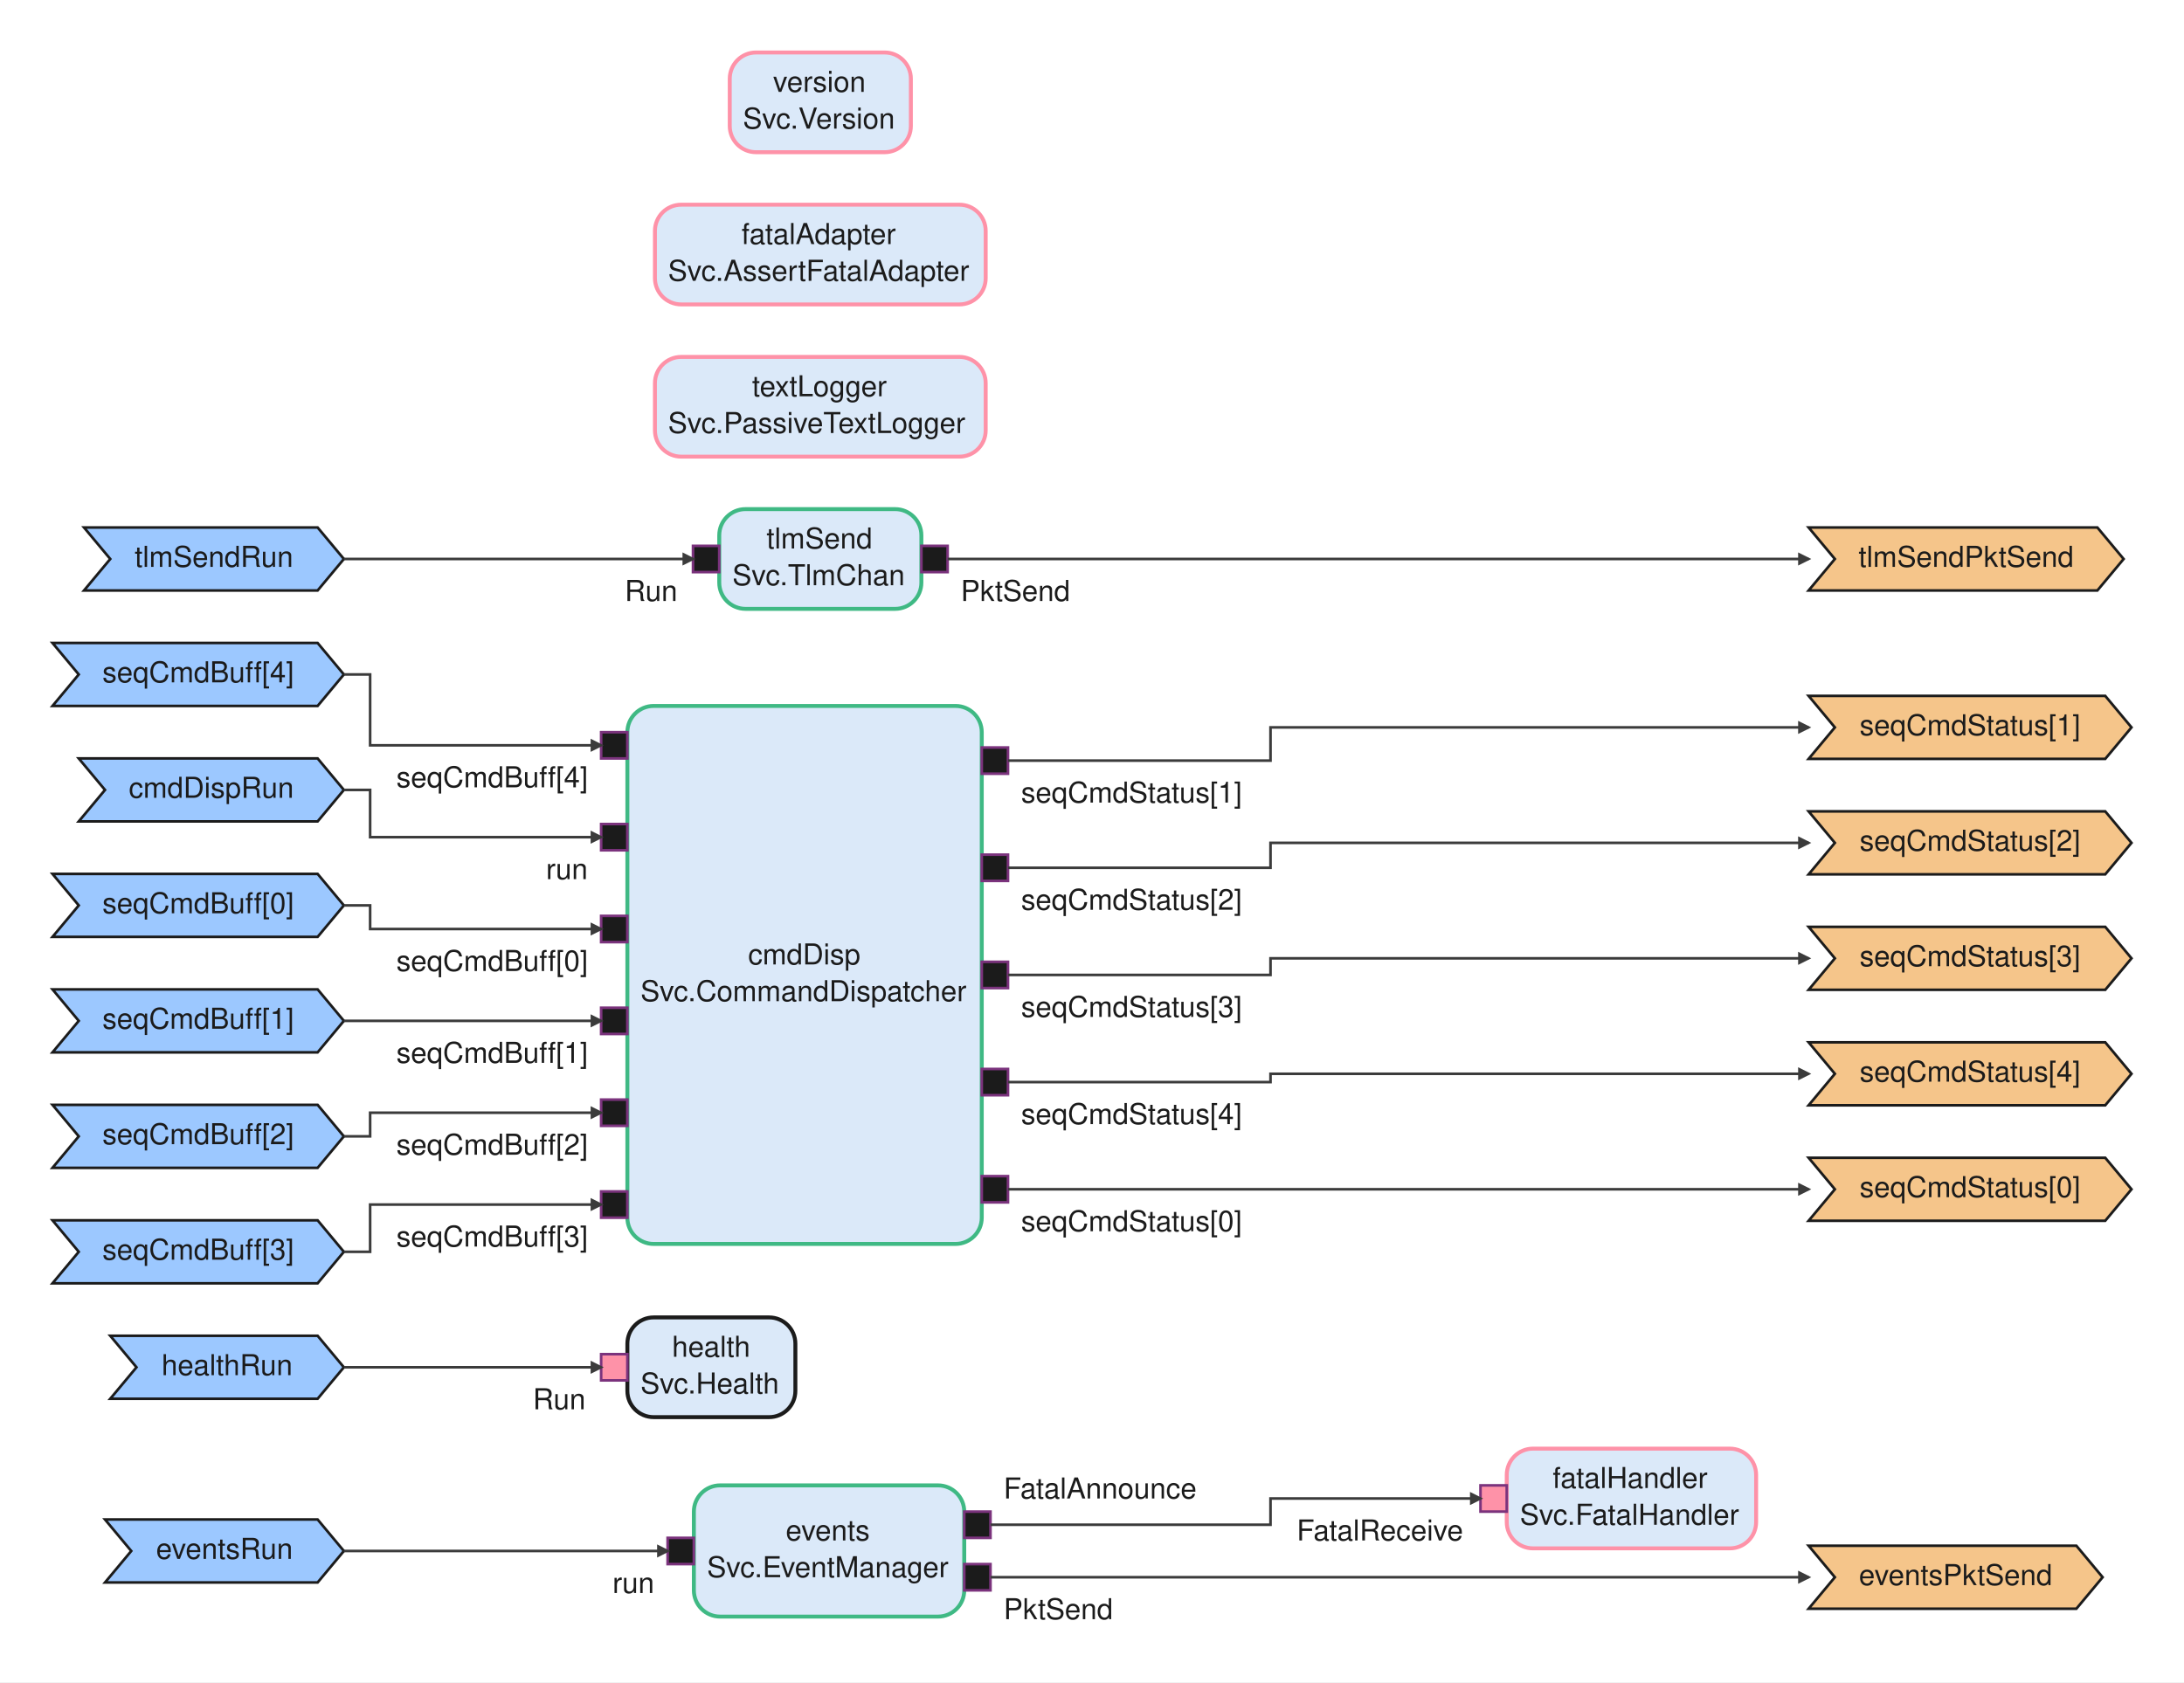
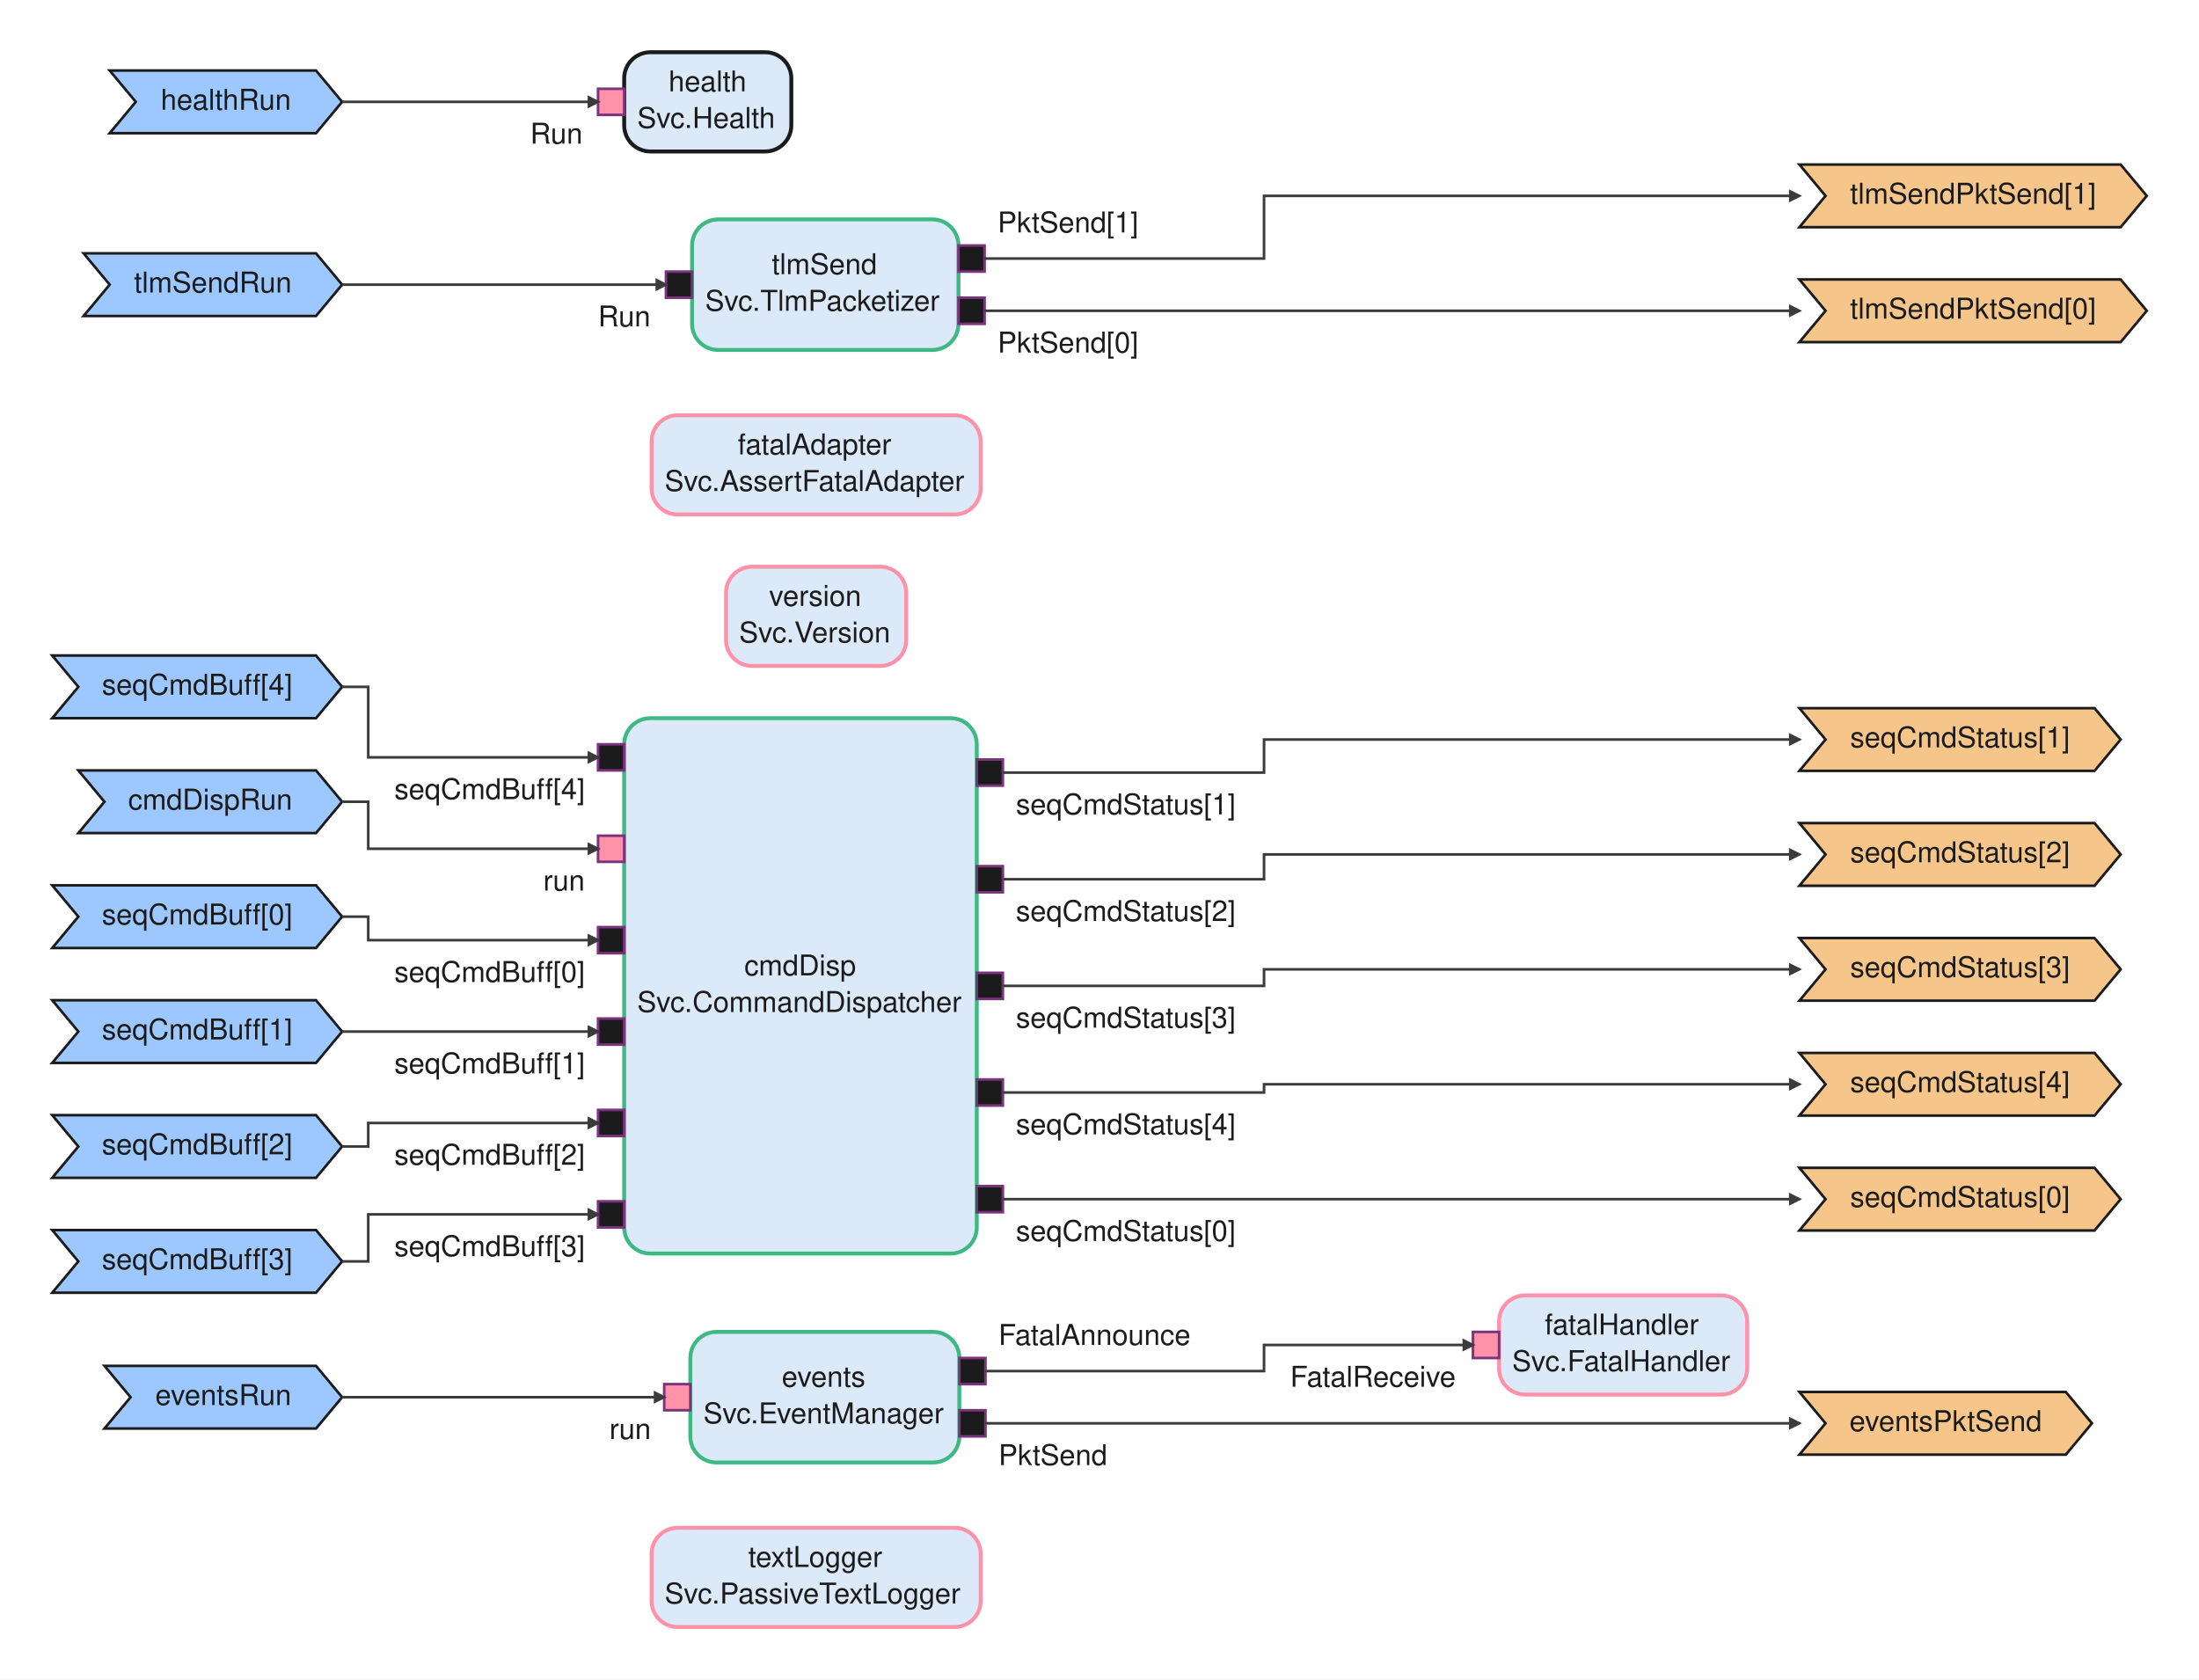
- <svg xmlns="http://www.w3.org/2000/svg" width="832" height="641" viewBox="-8 -8 832 641">
+ <svg xmlns="http://www.w3.org/2000/svg" width="842" height="643" viewBox="-8 -8 842 643">
  <style>
    text { font-family: Helvetica, Arial, sans-serif; font-size: 11px; font-weight: normal; }
    .sprotty-node { fill: #dbe9f9; stroke: #1b1b1b; stroke-width: 1.5; }
    .sprotty-label { fill: #1b1b1b; stroke: none; }
    .node-label { fill: #1b1b1b; }
    .sprotty-port { fill: #1b1b1b; stroke: #7b337d; stroke-width: 1; }
    .sprotty-edge { fill: none; stroke: #3b3b3b; }
    .sprotty-edge-arrow { fill: #3b3b3b; stroke-width: 0; }
    .component-active { stroke: #3FB984; }
    .component-passive { stroke: #fe92a8; }
    .topology-node { fill: #f1f1f1; stroke: #1b1b1b; stroke-dasharray: 8 4; }
    .boundary-port { stroke: #1b1b1b; stroke-width: 1; }
    .boundary-input { fill: #9cc8ff; }
    .boundary-output { fill: #f5c58a; }
    .sprotty-edge path.edge-implicit { stroke-dasharray: 5 4; opacity: 0.85; }
    .sprotty-edge path.edge-bus { stroke-width: 3px; }
    .sprotty-edge path.edge-bus.edge-implicit { stroke-dasharray: 8 5; }
    .sprotty-edge .edge-bus-slash { stroke-width: 1.5px; }
    .port-sync { fill: #fe92a8; }
    .port-guarded { fill: #FDD35C; }
    </style>
  <defs>
    <marker id="arrow" viewBox="0 0 10 10" refX="8" refY="5" markerWidth="5" markerHeight="5" orient="auto-start-reverse" class="sprotty-edge-arrow">
      <path d="M 0 0 L 10 5 L 0 10 z" />
    </marker>
  </defs>
-   <rect x="-8" y="-8" width="832" height="641" fill="#ffffff" />
-   <g id="CdhCore.cmdDisp" transform="translate(231,261)">
+   <rect x="-8" y="-8" width="842" height="643" fill="#ffffff" />
+   <g id="CdhCore.cmdDisp" transform="translate(231,267)">
    <rect class="sprotty-node task component-active" width="135" height="205" rx="10" />
    <text class="sprotty-label node-label" x="46" y="98.50">cmdDisp</text>
    <text class="sprotty-label node-label" x="5" y="112.50">Svc.CommandDispatcher</text>
    <g id="CdhCore.cmdDisp.run.0" transform="translate(-10,45)">
-       <rect class="sprotty-port port-async" width="10" height="10" />
+       <rect class="sprotty-port port-sync" width="10" height="10" />
      <text class="sprotty-label" x="-21" y="21">run</text>
    </g>
    <g id="CdhCore.cmdDisp.seqCmdBuff.0" transform="translate(-10,80)">
      <rect class="sprotty-port port-async" width="10" height="10" />
      <text class="sprotty-label" x="-78" y="21">seqCmdBuff[0]</text>
    </g>
    <g id="CdhCore.cmdDisp.seqCmdBuff.1" transform="translate(-10,115)">
      <rect class="sprotty-port port-async" width="10" height="10" />
      <text class="sprotty-label" x="-78" y="21">seqCmdBuff[1]</text>
    </g>
    <g id="CdhCore.cmdDisp.seqCmdBuff.2" transform="translate(-10,150)">
      <rect class="sprotty-port port-async" width="10" height="10" />
      <text class="sprotty-label" x="-78" y="21">seqCmdBuff[2]</text>
    </g>
    <g id="CdhCore.cmdDisp.seqCmdBuff.3" transform="translate(-10,185)">
      <rect class="sprotty-port port-async" width="10" height="10" />
      <text class="sprotty-label" x="-78" y="21">seqCmdBuff[3]</text>
    </g>
    <g id="CdhCore.cmdDisp.seqCmdBuff.4" transform="translate(-10,10)">
      <rect class="sprotty-port port-async" width="10" height="10" />
      <text class="sprotty-label" x="-78" y="21">seqCmdBuff[4]</text>
    </g>
    <g id="CdhCore.cmdDisp.seqCmdStatus.0" transform="translate(135,179.17)">
      <rect class="sprotty-port" width="10" height="10" />
      <text class="sprotty-label" x="15" y="21">seqCmdStatus[0]</text>
    </g>
    <g id="CdhCore.cmdDisp.seqCmdStatus.1" transform="translate(135,15.83)">
      <rect class="sprotty-port" width="10" height="10" />
      <text class="sprotty-label" x="15" y="21">seqCmdStatus[1]</text>
    </g>
    <g id="CdhCore.cmdDisp.seqCmdStatus.2" transform="translate(135,56.67)">
      <rect class="sprotty-port" width="10" height="10" />
      <text class="sprotty-label" x="15" y="21">seqCmdStatus[2]</text>
    </g>
    <g id="CdhCore.cmdDisp.seqCmdStatus.3" transform="translate(135,97.50)">
      <rect class="sprotty-port" width="10" height="10" />
      <text class="sprotty-label" x="15" y="21">seqCmdStatus[3]</text>
    </g>
    <g id="CdhCore.cmdDisp.seqCmdStatus.4" transform="translate(135,138.33)">
      <rect class="sprotty-port" width="10" height="10" />
      <text class="sprotty-label" x="15" y="21">seqCmdStatus[4]</text>
    </g>
  </g>
-   <g id="CdhCore.events" transform="translate(256.33,558)">
+   <g id="CdhCore.events" transform="translate(256.33,502)">
    <rect class="sprotty-node task component-active" width="103" height="50" rx="10" />
    <text class="sprotty-label node-label" x="35" y="21">events</text>
    <text class="sprotty-label node-label" x="5" y="35">Svc.EventManager</text>
    <g id="CdhCore.events.FatalAnnounce.0" transform="translate(103,10)">
      <rect class="sprotty-port" width="10" height="10" />
      <text class="sprotty-label" x="15" y="-5">FatalAnnounce</text>
    </g>
    <g id="CdhCore.events.PktSend.0" transform="translate(103,30)">
      <rect class="sprotty-port" width="10" height="10" />
      <text class="sprotty-label" x="15" y="21">PktSend</text>
    </g>
    <g id="CdhCore.events.run.0" transform="translate(-10,20)">
-       <rect class="sprotty-port port-async" width="10" height="10" />
+       <rect class="sprotty-port port-sync" width="10" height="10" />
      <text class="sprotty-label" x="-21" y="21">run</text>
    </g>
  </g>
-   <g id="CdhCore.fatalAdapter" transform="translate(241.50,70)">
+   <g id="CdhCore.fatalAdapter" transform="translate(241.50,151)">
    <rect class="sprotty-node task component-passive" width="126" height="38" rx="10" />
    <text class="sprotty-label node-label" x="33" y="15">fatalAdapter</text>
    <text class="sprotty-label node-label" x="5" y="29">Svc.AssertFatalAdapter</text>
  </g>
-   <g id="CdhCore.fatalHandler" transform="translate(566,544)">
+   <g id="CdhCore.fatalHandler" transform="translate(566,488)">
    <rect class="sprotty-node task component-passive" width="95" height="38" rx="10" />
    <text class="sprotty-label node-label" x="17.50" y="15">fatalHandler</text>
    <text class="sprotty-label node-label" x="5" y="29">Svc.FatalHandler</text>
    <g id="CdhCore.fatalHandler.FatalReceive.0" transform="translate(-10,14)">
      <rect class="sprotty-port port-sync" width="10" height="10" />
      <text class="sprotty-label" x="-70" y="21">FatalReceive</text>
    </g>
  </g>
-   <g id="CdhCore.health" transform="translate(231,494)">
+   <g id="CdhCore.health" transform="translate(231,12)">
    <rect class="sprotty-node task component-queued" width="64" height="38" rx="10" />
    <text class="sprotty-label node-label" x="17" y="15">health</text>
    <text class="sprotty-label node-label" x="5" y="29">Svc.Health</text>
    <g id="CdhCore.health.Run.0" transform="translate(-10,14)">
      <rect class="sprotty-port port-sync" width="10" height="10" />
      <text class="sprotty-label" x="-26" y="21">Run</text>
    </g>
  </g>
-   <g id="CdhCore.textLogger" transform="translate(241.50,128)">
+   <g id="CdhCore.textLogger" transform="translate(241.50,577)">
    <rect class="sprotty-node task component-passive" width="126" height="38" rx="10" />
    <text class="sprotty-label node-label" x="37" y="15">textLogger</text>
    <text class="sprotty-label node-label" x="5" y="29">Svc.PassiveTextLogger</text>
  </g>
-   <g id="CdhCore.tlmSend" transform="translate(266,186)">
-     <rect class="sprotty-node task component-active" width="77" height="38" rx="10" />
-     <text class="sprotty-label node-label" x="18" y="15">tlmSend</text>
-     <text class="sprotty-label node-label" x="5" y="29">Svc.TlmChan</text>
-     <g id="CdhCore.tlmSend.PktSend.0" transform="translate(77,14)">
-       <rect class="sprotty-port" width="10" height="10" />
-       <text class="sprotty-label" x="15" y="21">PktSend</text>
-     </g>
-     <g id="CdhCore.tlmSend.Run.0" transform="translate(-10,14)">
+   <g id="CdhCore.tlmSend" transform="translate(257,76)">
+     <rect class="sprotty-node task component-active" width="102" height="50" rx="10" />
+     <text class="sprotty-label node-label" x="30.50" y="21">tlmSend</text>
+     <text class="sprotty-label node-label" x="5" y="35">Svc.TlmPacketizer</text>
+     <g id="CdhCore.tlmSend.PktSend.0" transform="translate(102,30)">
+       <rect class="sprotty-port" width="10" height="10" />
+       <text class="sprotty-label" x="15" y="21">PktSend[0]</text>
+     </g>
+     <g id="CdhCore.tlmSend.PktSend.1" transform="translate(102,10)">
+       <rect class="sprotty-port" width="10" height="10" />
+       <text class="sprotty-label" x="15" y="-5">PktSend[1]</text>
+     </g>
+     <g id="CdhCore.tlmSend.Run.0" transform="translate(-10,20)">
      <rect class="sprotty-port port-async" width="10" height="10" />
      <text class="sprotty-label" x="-26" y="21">Run</text>
    </g>
  </g>
-   <g id="CdhCore.version" transform="translate(270,12)">
+   <g id="CdhCore.version" transform="translate(270,209)">
    <rect class="sprotty-node task component-passive" width="69" height="38" rx="10" />
    <text class="sprotty-label node-label" x="16.50" y="15">version</text>
    <text class="sprotty-label node-label" x="5" y="29">Svc.Version</text>
  </g>
-   <g id="CdhCore.Subtopology.cmdDispRun.0" transform="translate(22,281)">
+   <g id="CdhCore.Subtopology.cmdDispRun.0" transform="translate(22,287)">
    <polygon class="sprotty-node boundary-port boundary-input" points="0,0 91,0 101,12 91,24 0,24 10,12" />
    <text class="sprotty-label node-label" text-anchor="middle" x="50.50" y="15">cmdDispRun</text>
  </g>
-   <g id="CdhCore.Subtopology.eventsPktSend.0" transform="translate(681,581)">
+   <g id="CdhCore.Subtopology.eventsPktSend.0" transform="translate(681,525)">
    <polygon class="sprotty-node boundary-port boundary-output" points="0,0 102,0 112,12 102,24 0,24 10,12" />
    <text class="sprotty-label node-label" text-anchor="middle" x="56" y="15">eventsPktSend</text>
  </g>
-   <g id="CdhCore.Subtopology.eventsRun.0" transform="translate(32,571)">
+   <g id="CdhCore.Subtopology.eventsRun.0" transform="translate(32,515)">
    <polygon class="sprotty-node boundary-port boundary-input" points="0,0 81,0 91,12 81,24 0,24 10,12" />
    <text class="sprotty-label node-label" text-anchor="middle" x="45.50" y="15">eventsRun</text>
  </g>
-   <g id="CdhCore.Subtopology.healthRun.0" transform="translate(34,501)">
+   <g id="CdhCore.Subtopology.healthRun.0" transform="translate(34,19)">
    <polygon class="sprotty-node boundary-port boundary-input" points="0,0 79,0 89,12 79,24 0,24 10,12" />
    <text class="sprotty-label node-label" text-anchor="middle" x="44.50" y="15">healthRun</text>
  </g>
-   <g id="CdhCore.Subtopology.seqCmdBuff.0" transform="translate(12,325)">
+   <g id="CdhCore.Subtopology.seqCmdBuff.0" transform="translate(12,331)">
    <polygon class="sprotty-node boundary-port boundary-input" points="0,0 101,0 111,12 101,24 0,24 10,12" />
    <text class="sprotty-label node-label" text-anchor="middle" x="55.50" y="15">seqCmdBuff[0]</text>
  </g>
-   <g id="CdhCore.Subtopology.seqCmdBuff.1" transform="translate(12,369)">
+   <g id="CdhCore.Subtopology.seqCmdBuff.1" transform="translate(12,375)">
    <polygon class="sprotty-node boundary-port boundary-input" points="0,0 101,0 111,12 101,24 0,24 10,12" />
    <text class="sprotty-label node-label" text-anchor="middle" x="55.50" y="15">seqCmdBuff[1]</text>
  </g>
-   <g id="CdhCore.Subtopology.seqCmdBuff.2" transform="translate(12,413)">
+   <g id="CdhCore.Subtopology.seqCmdBuff.2" transform="translate(12,419)">
    <polygon class="sprotty-node boundary-port boundary-input" points="0,0 101,0 111,12 101,24 0,24 10,12" />
    <text class="sprotty-label node-label" text-anchor="middle" x="55.50" y="15">seqCmdBuff[2]</text>
  </g>
-   <g id="CdhCore.Subtopology.seqCmdBuff.3" transform="translate(12,457)">
+   <g id="CdhCore.Subtopology.seqCmdBuff.3" transform="translate(12,463)">
    <polygon class="sprotty-node boundary-port boundary-input" points="0,0 101,0 111,12 101,24 0,24 10,12" />
    <text class="sprotty-label node-label" text-anchor="middle" x="55.50" y="15">seqCmdBuff[3]</text>
  </g>
-   <g id="CdhCore.Subtopology.seqCmdBuff.4" transform="translate(12,237)">
+   <g id="CdhCore.Subtopology.seqCmdBuff.4" transform="translate(12,243)">
    <polygon class="sprotty-node boundary-port boundary-input" points="0,0 101,0 111,12 101,24 0,24 10,12" />
    <text class="sprotty-label node-label" text-anchor="middle" x="55.50" y="15">seqCmdBuff[4]</text>
  </g>
-   <g id="CdhCore.Subtopology.seqCmdStatus.0" transform="translate(681,433.17)">
+   <g id="CdhCore.Subtopology.seqCmdStatus.0" transform="translate(681,439.17)">
    <polygon class="sprotty-node boundary-port boundary-output" points="0,0 113,0 123,12 113,24 0,24 10,12" />
    <text class="sprotty-label node-label" text-anchor="middle" x="61.50" y="15">seqCmdStatus[0]</text>
  </g>
-   <g id="CdhCore.Subtopology.seqCmdStatus.1" transform="translate(681,257.17)">
+   <g id="CdhCore.Subtopology.seqCmdStatus.1" transform="translate(681,263.17)">
    <polygon class="sprotty-node boundary-port boundary-output" points="0,0 113,0 123,12 113,24 0,24 10,12" />
    <text class="sprotty-label node-label" text-anchor="middle" x="61.50" y="15">seqCmdStatus[1]</text>
  </g>
-   <g id="CdhCore.Subtopology.seqCmdStatus.2" transform="translate(681,301.17)">
+   <g id="CdhCore.Subtopology.seqCmdStatus.2" transform="translate(681,307.17)">
    <polygon class="sprotty-node boundary-port boundary-output" points="0,0 113,0 123,12 113,24 0,24 10,12" />
    <text class="sprotty-label node-label" text-anchor="middle" x="61.50" y="15">seqCmdStatus[2]</text>
  </g>
-   <g id="CdhCore.Subtopology.seqCmdStatus.3" transform="translate(681,345.17)">
+   <g id="CdhCore.Subtopology.seqCmdStatus.3" transform="translate(681,351.17)">
    <polygon class="sprotty-node boundary-port boundary-output" points="0,0 113,0 123,12 113,24 0,24 10,12" />
    <text class="sprotty-label node-label" text-anchor="middle" x="61.50" y="15">seqCmdStatus[3]</text>
  </g>
-   <g id="CdhCore.Subtopology.seqCmdStatus.4" transform="translate(681,389.17)">
+   <g id="CdhCore.Subtopology.seqCmdStatus.4" transform="translate(681,395.17)">
    <polygon class="sprotty-node boundary-port boundary-output" points="0,0 113,0 123,12 113,24 0,24 10,12" />
    <text class="sprotty-label node-label" text-anchor="middle" x="61.50" y="15">seqCmdStatus[4]</text>
  </g>
-   <g id="CdhCore.Subtopology.tlmSendPktSend.0" transform="translate(681,193)">
-     <polygon class="sprotty-node boundary-port boundary-output" points="0,0 110,0 120,12 110,24 0,24 10,12" />
-     <text class="sprotty-label node-label" text-anchor="middle" x="60" y="15">tlmSendPktSend</text>
-   </g>
-   <g id="CdhCore.Subtopology.tlmSendRun.0" transform="translate(24,193)">
+   <g id="CdhCore.Subtopology.tlmSendPktSend.0" transform="translate(681,99)">
+     <polygon class="sprotty-node boundary-port boundary-output" points="0,0 123,0 133,12 123,24 0,24 10,12" />
+     <text class="sprotty-label node-label" text-anchor="middle" x="66.50" y="15">tlmSendPktSend[0]</text>
+   </g>
+   <g id="CdhCore.Subtopology.tlmSendPktSend.1" transform="translate(681,55)">
+     <polygon class="sprotty-node boundary-port boundary-output" points="0,0 123,0 133,12 123,24 0,24 10,12" />
+     <text class="sprotty-label node-label" text-anchor="middle" x="66.50" y="15">tlmSendPktSend[1]</text>
+   </g>
+   <g id="CdhCore.Subtopology.tlmSendRun.0" transform="translate(24,89)">
    <polygon class="sprotty-node boundary-port boundary-input" points="0,0 89,0 99,12 89,24 0,24 10,12" />
    <text class="sprotty-label node-label" text-anchor="middle" x="49.50" y="15">tlmSendRun</text>
  </g>
  <g id="FaultProtection.connection.0" class="sprotty-edge">
-     <path d="M 369.33,573 L 476,573 L 476,563 L 556,563" marker-end="url(#arrow)" />
+     <path d="M 369.33,517 L 476,517 L 476,507 L 556,507" marker-end="url(#arrow)" />
  </g>
  <g id="boundary.cmdDispRun.0" class="sprotty-edge">
-     <path d="M 123,293 L 133,293 L 133,311 L 221,311" marker-end="url(#arrow)" />
+     <path d="M 123,299 L 133,299 L 133,317 L 221,317" marker-end="url(#arrow)" />
  </g>
  <g id="boundary.eventsPktSend.0" class="sprotty-edge">
-     <path d="M 369.33,593 L 681,593" marker-end="url(#arrow)" />
+     <path d="M 369.33,537 L 681,537" marker-end="url(#arrow)" />
  </g>
  <g id="boundary.eventsRun.0" class="sprotty-edge">
-     <path d="M 123,583 L 246.33,583" marker-end="url(#arrow)" />
+     <path d="M 123,527 L 246.33,527" marker-end="url(#arrow)" />
  </g>
  <g id="boundary.healthRun.0" class="sprotty-edge">
-     <path d="M 123,513 L 221,513" marker-end="url(#arrow)" />
+     <path d="M 123,31 L 221,31" marker-end="url(#arrow)" />
  </g>
  <g id="boundary.seqCmdBuff.0" class="sprotty-edge">
-     <path d="M 123,337 L 133,337 L 133,346 L 221,346" marker-end="url(#arrow)" />
+     <path d="M 123,343 L 133,343 L 133,352 L 221,352" marker-end="url(#arrow)" />
  </g>
  <g id="boundary.seqCmdBuff.1" class="sprotty-edge">
-     <path d="M 123,381 L 221,381" marker-end="url(#arrow)" />
+     <path d="M 123,387 L 221,387" marker-end="url(#arrow)" />
  </g>
  <g id="boundary.seqCmdBuff.2" class="sprotty-edge">
-     <path d="M 123,425 L 133,425 L 133,416 L 221,416" marker-end="url(#arrow)" />
+     <path d="M 123,431 L 133,431 L 133,422 L 221,422" marker-end="url(#arrow)" />
  </g>
  <g id="boundary.seqCmdBuff.3" class="sprotty-edge">
-     <path d="M 123,469 L 133,469 L 133,451 L 221,451" marker-end="url(#arrow)" />
+     <path d="M 123,475 L 133,475 L 133,457 L 221,457" marker-end="url(#arrow)" />
  </g>
  <g id="boundary.seqCmdBuff.4" class="sprotty-edge">
-     <path d="M 123,249 L 133,249 L 133,276 L 221,276" marker-end="url(#arrow)" />
+     <path d="M 123,255 L 133,255 L 133,282 L 221,282" marker-end="url(#arrow)" />
  </g>
  <g id="boundary.seqCmdStatus.0" class="sprotty-edge">
-     <path d="M 376,445.17 L 681,445.17" marker-end="url(#arrow)" />
+     <path d="M 376,451.17 L 681,451.17" marker-end="url(#arrow)" />
  </g>
  <g id="boundary.seqCmdStatus.1" class="sprotty-edge">
-     <path d="M 376,281.83 L 476,281.83 L 476,269.17 L 681,269.17" marker-end="url(#arrow)" />
+     <path d="M 376,287.83 L 476,287.83 L 476,275.17 L 681,275.17" marker-end="url(#arrow)" />
  </g>
  <g id="boundary.seqCmdStatus.2" class="sprotty-edge">
-     <path d="M 376,322.67 L 476,322.67 L 476,313.17 L 681,313.17" marker-end="url(#arrow)" />
+     <path d="M 376,328.67 L 476,328.67 L 476,319.17 L 681,319.17" marker-end="url(#arrow)" />
  </g>
  <g id="boundary.seqCmdStatus.3" class="sprotty-edge">
-     <path d="M 376,363.50 L 476,363.50 L 476,357.17 L 681,357.17" marker-end="url(#arrow)" />
+     <path d="M 376,369.50 L 476,369.50 L 476,363.17 L 681,363.17" marker-end="url(#arrow)" />
  </g>
  <g id="boundary.seqCmdStatus.4" class="sprotty-edge">
-     <path d="M 376,404.33 L 476,404.33 L 476,401.17 L 681,401.17" marker-end="url(#arrow)" />
+     <path d="M 376,410.33 L 476,410.33 L 476,407.17 L 681,407.17" marker-end="url(#arrow)" />
  </g>
  <g id="boundary.tlmSendPktSend.0" class="sprotty-edge">
-     <path d="M 353,205 L 681,205" marker-end="url(#arrow)" />
+     <path d="M 369,111 L 681,111" marker-end="url(#arrow)" />
+   </g>
+   <g id="boundary.tlmSendPktSend.1" class="sprotty-edge">
+     <path d="M 369,91 L 476,91 L 476,67 L 681,67" marker-end="url(#arrow)" />
  </g>
  <g id="boundary.tlmSendRun.0" class="sprotty-edge">
-     <path d="M 123,205 L 256,205" marker-end="url(#arrow)" />
+     <path d="M 123,101 L 247,101" marker-end="url(#arrow)" />
  </g>
</svg>
